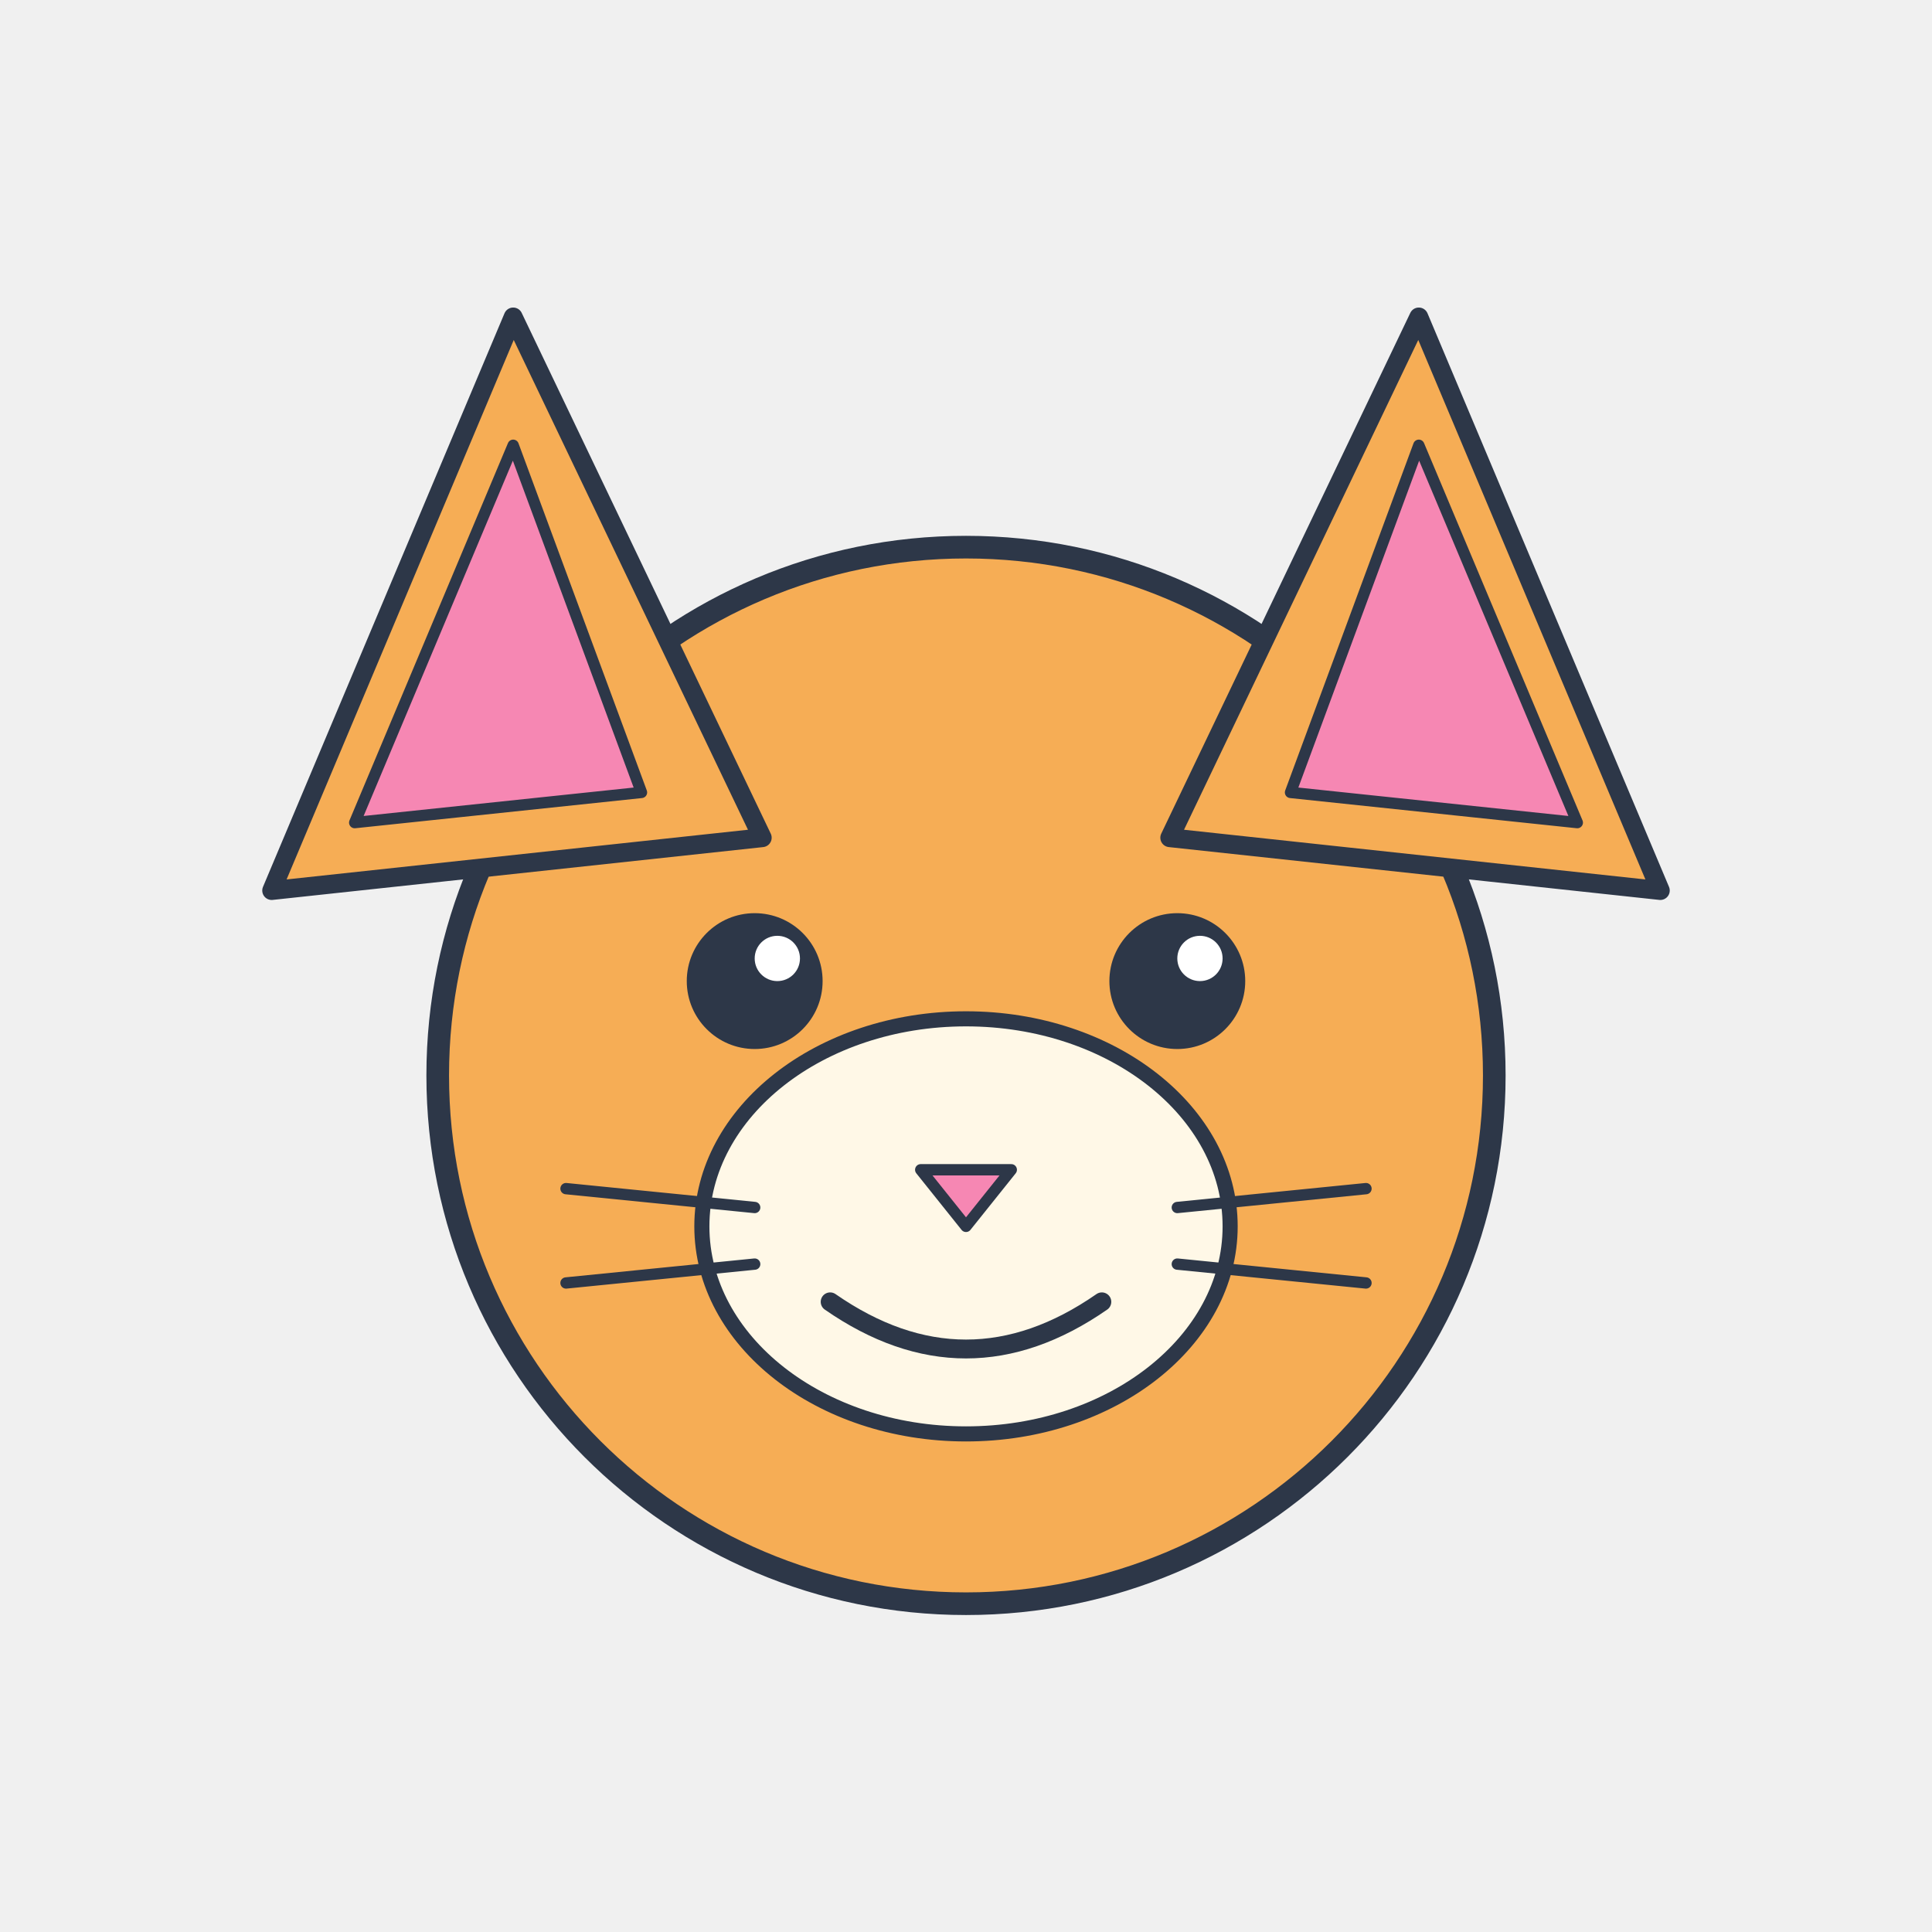
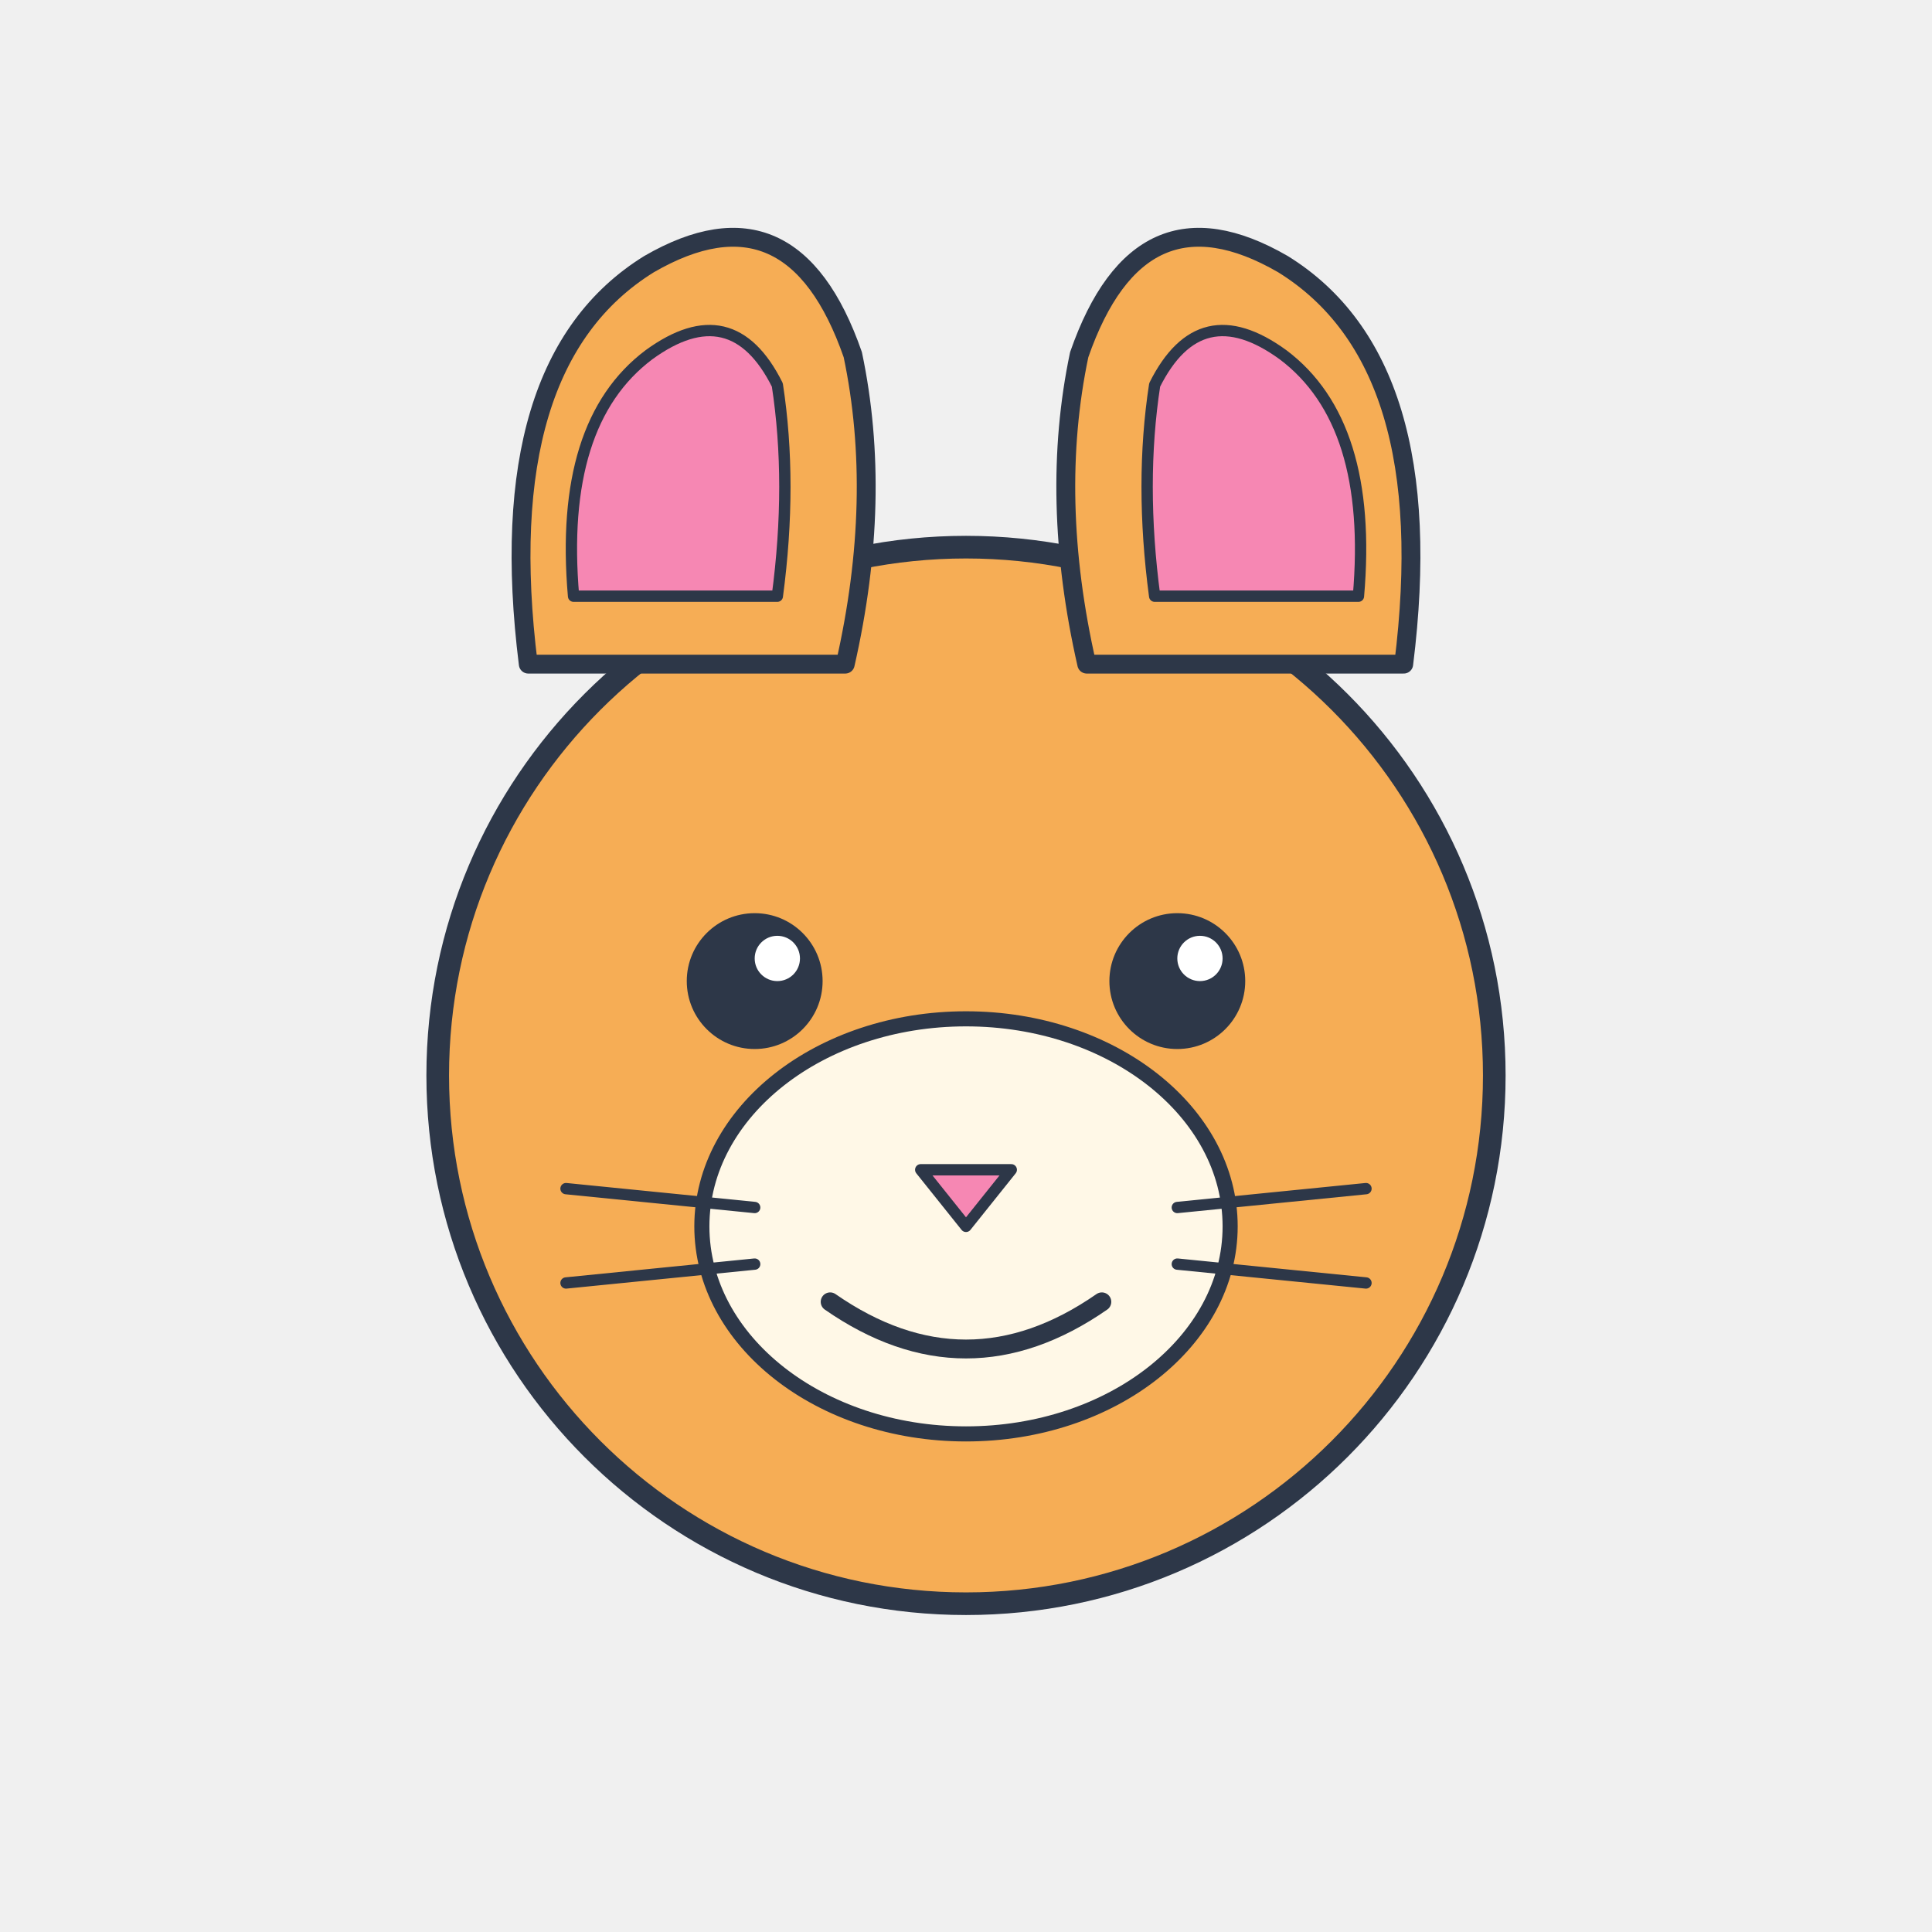
<svg xmlns="http://www.w3.org/2000/svg" viewBox="0 0 512 512">
  <circle cx="256" cy="285" r="140" fill="#F6AD55" stroke="#2D3748" stroke-width="6" />
-   <polygon points="72,236 202,222 136,84" fill="#F6AD55" stroke="#2D3748" stroke-width="5" stroke-linejoin="round" />
-   <polygon points="310,222 440,236 376,84" fill="#F6AD55" stroke="#2D3748" stroke-width="5" stroke-linejoin="round" />
-   <polygon points="94,218 170,210 136,118" fill="#F687B3" stroke="#2D3748" stroke-width="3" stroke-linejoin="round" />
-   <polygon points="342,210 418,218 376,118" fill="#F687B3" stroke="#2D3748" stroke-width="3" stroke-linejoin="round" />
+   <path d="M 140 176 Q 130 96 172 70 Q 210 48 226 94 Q 234 132 224 176 Z" fill="#F6AD55" stroke="#2D3748" stroke-width="5" stroke-linejoin="round" />
+   <path d="M 372 176 Q 382 96 340 70 Q 302 48 286 94 Q 278 132 288 176 Z" fill="#F6AD55" stroke="#2D3748" stroke-width="5" stroke-linejoin="round" />
+   <path d="M 152 158 Q 148 112 172 94 Q 194 78 206 102 Q 210 128 206 158 Z" fill="#F687B3" stroke="#2D3748" stroke-width="3" stroke-linejoin="round" />
+   <path d="M 360 158 Q 364 112 340 94 Q 318 78 306 102 Q 302 128 306 158 Z" fill="#F687B3" stroke="#2D3748" stroke-width="3" stroke-linejoin="round" />
  <ellipse cx="256" cy="325" rx="70" ry="55" fill="#FFF8E7" stroke="#2D3748" stroke-width="4" />
  <circle cx="200" cy="260" r="18" fill="#2D3748" />
  <circle cx="312" cy="260" r="18" fill="#2D3748" />
  <circle cx="206" cy="254" r="6" fill="#FFFFFF" />
  <circle cx="318" cy="254" r="6" fill="#FFFFFF" />
  <path d="M 244 310 L 256 325 L 268 310 Z" fill="#F687B3" stroke="#2D3748" stroke-width="3" stroke-linejoin="round" />
  <path d="M 220 345 Q 256 370 292 345" fill="none" stroke="#2D3748" stroke-width="5" stroke-linecap="round" />
  <line x1="150" y1="315" x2="200" y2="320" stroke="#2D3748" stroke-width="3" stroke-linecap="round" />
  <line x1="150" y1="340" x2="200" y2="335" stroke="#2D3748" stroke-width="3" stroke-linecap="round" />
  <line x1="362" y1="315" x2="312" y2="320" stroke="#2D3748" stroke-width="3" stroke-linecap="round" />
  <line x1="362" y1="340" x2="312" y2="335" stroke="#2D3748" stroke-width="3" stroke-linecap="round" />
</svg>
